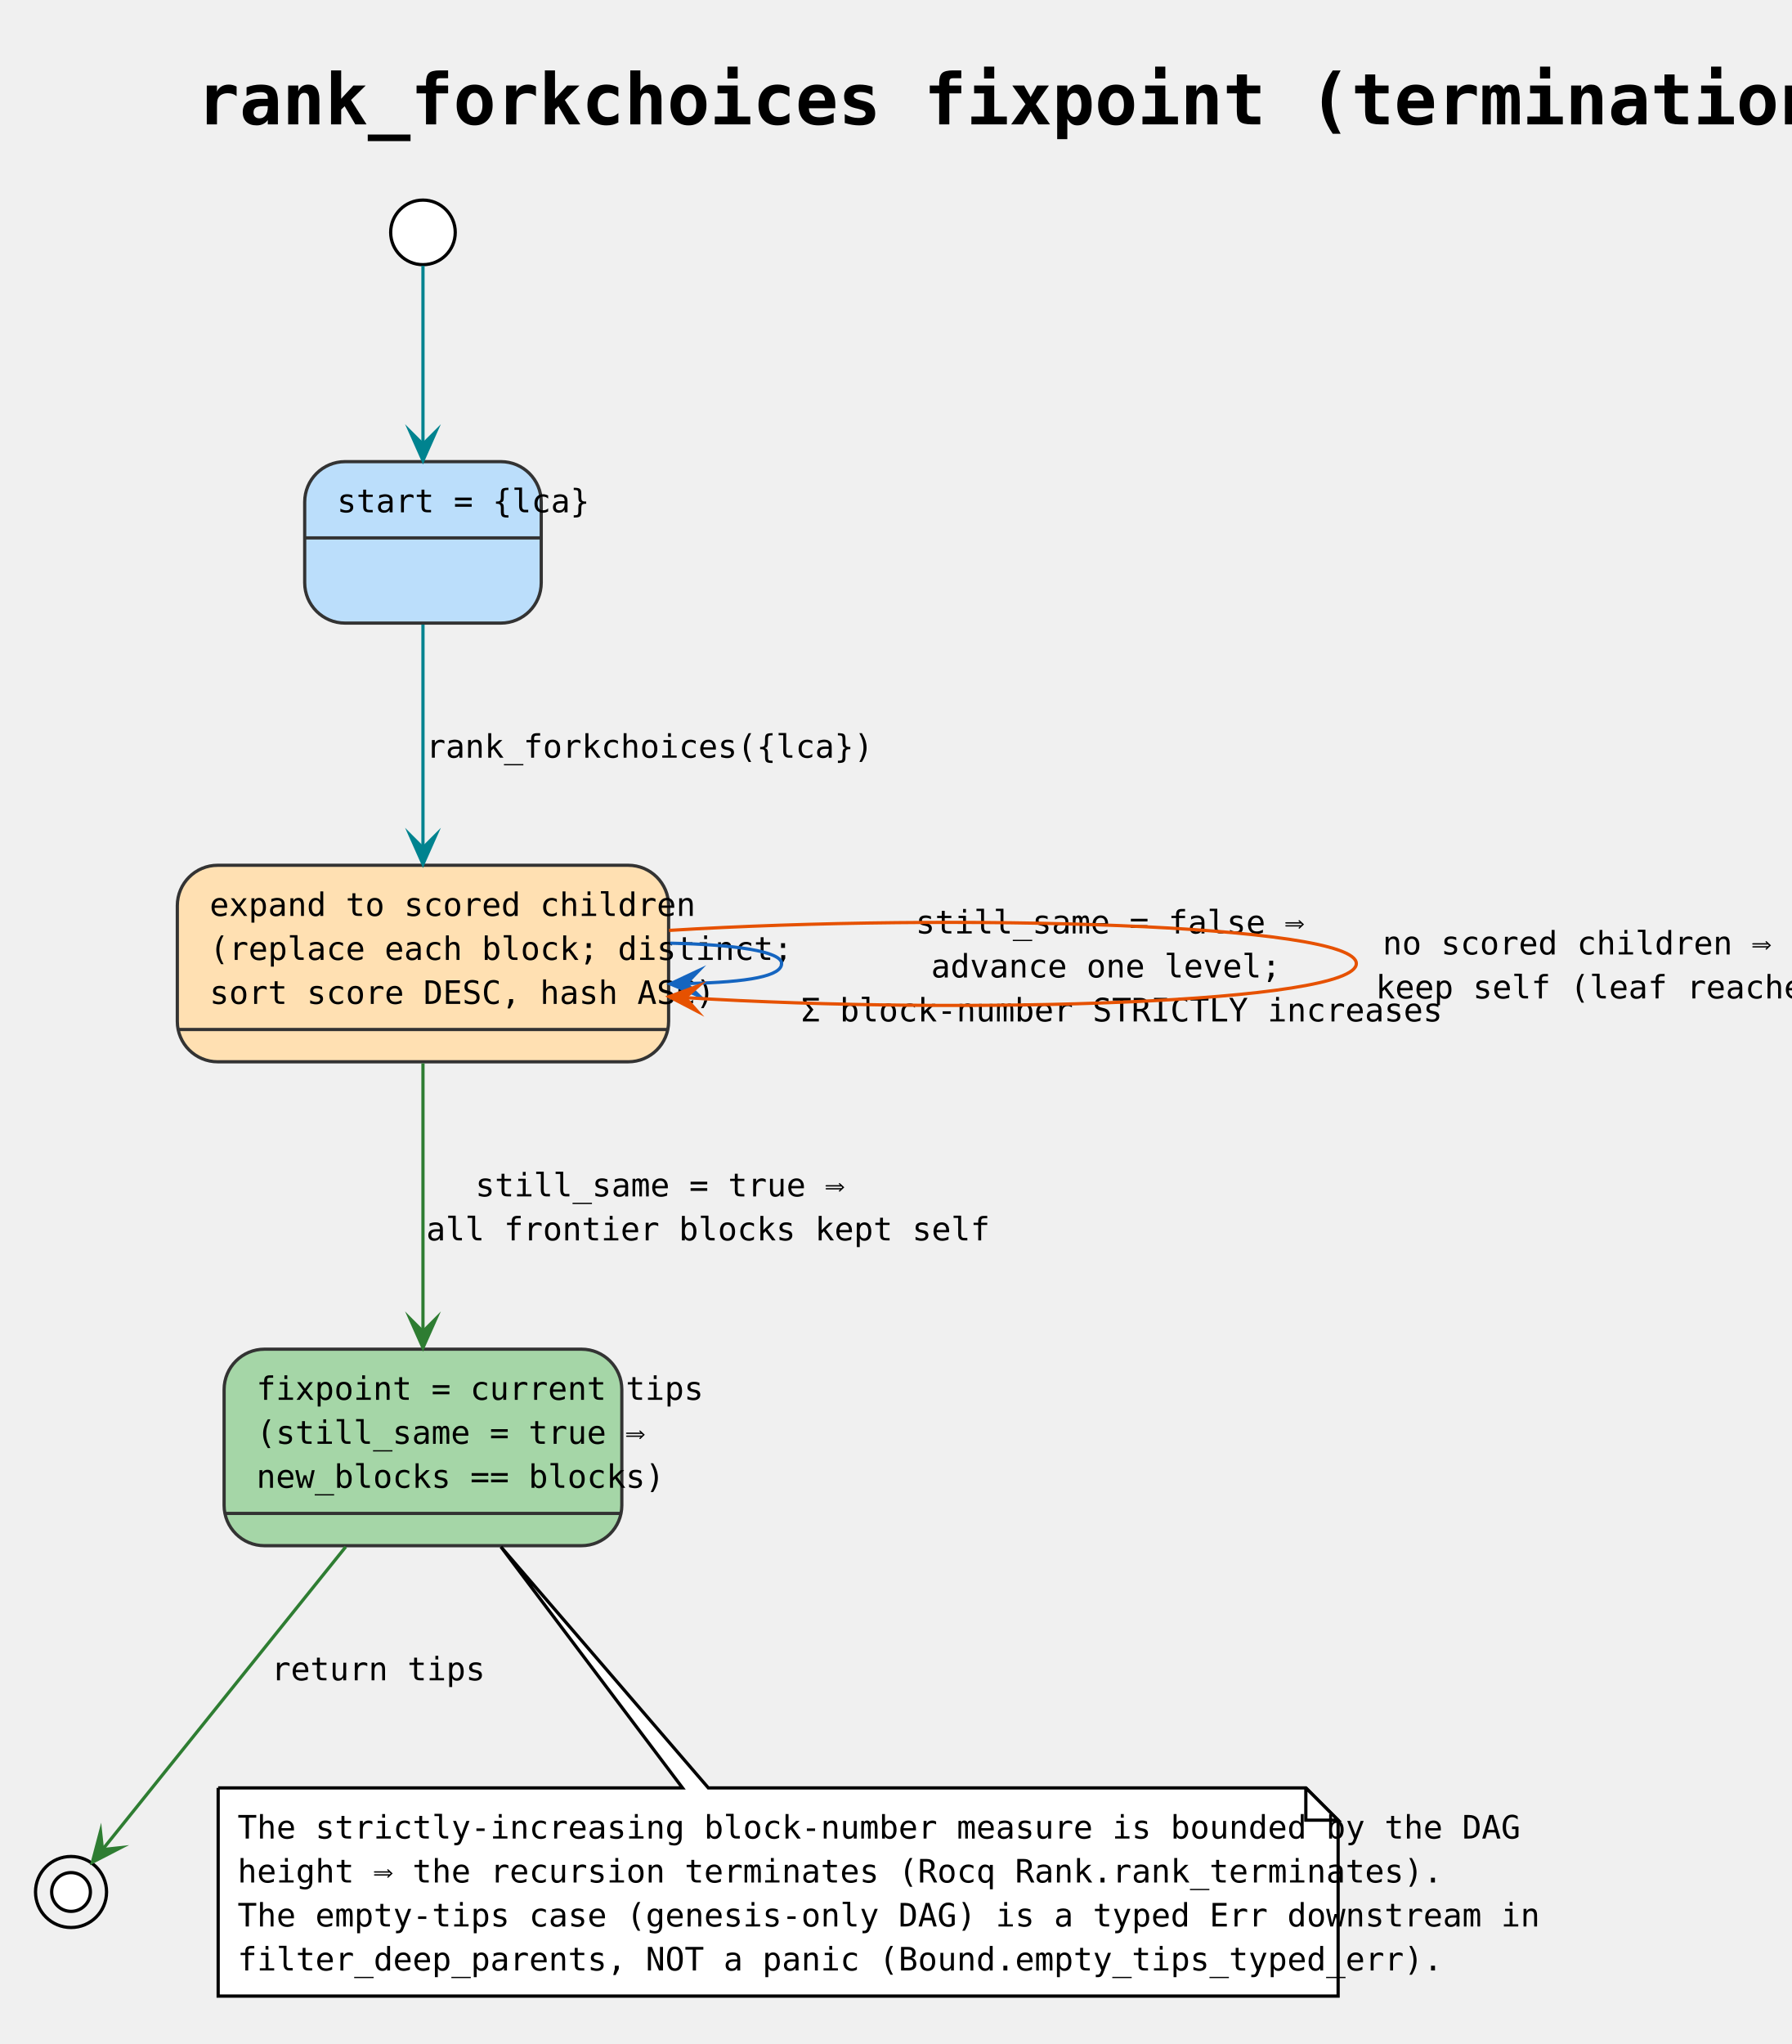
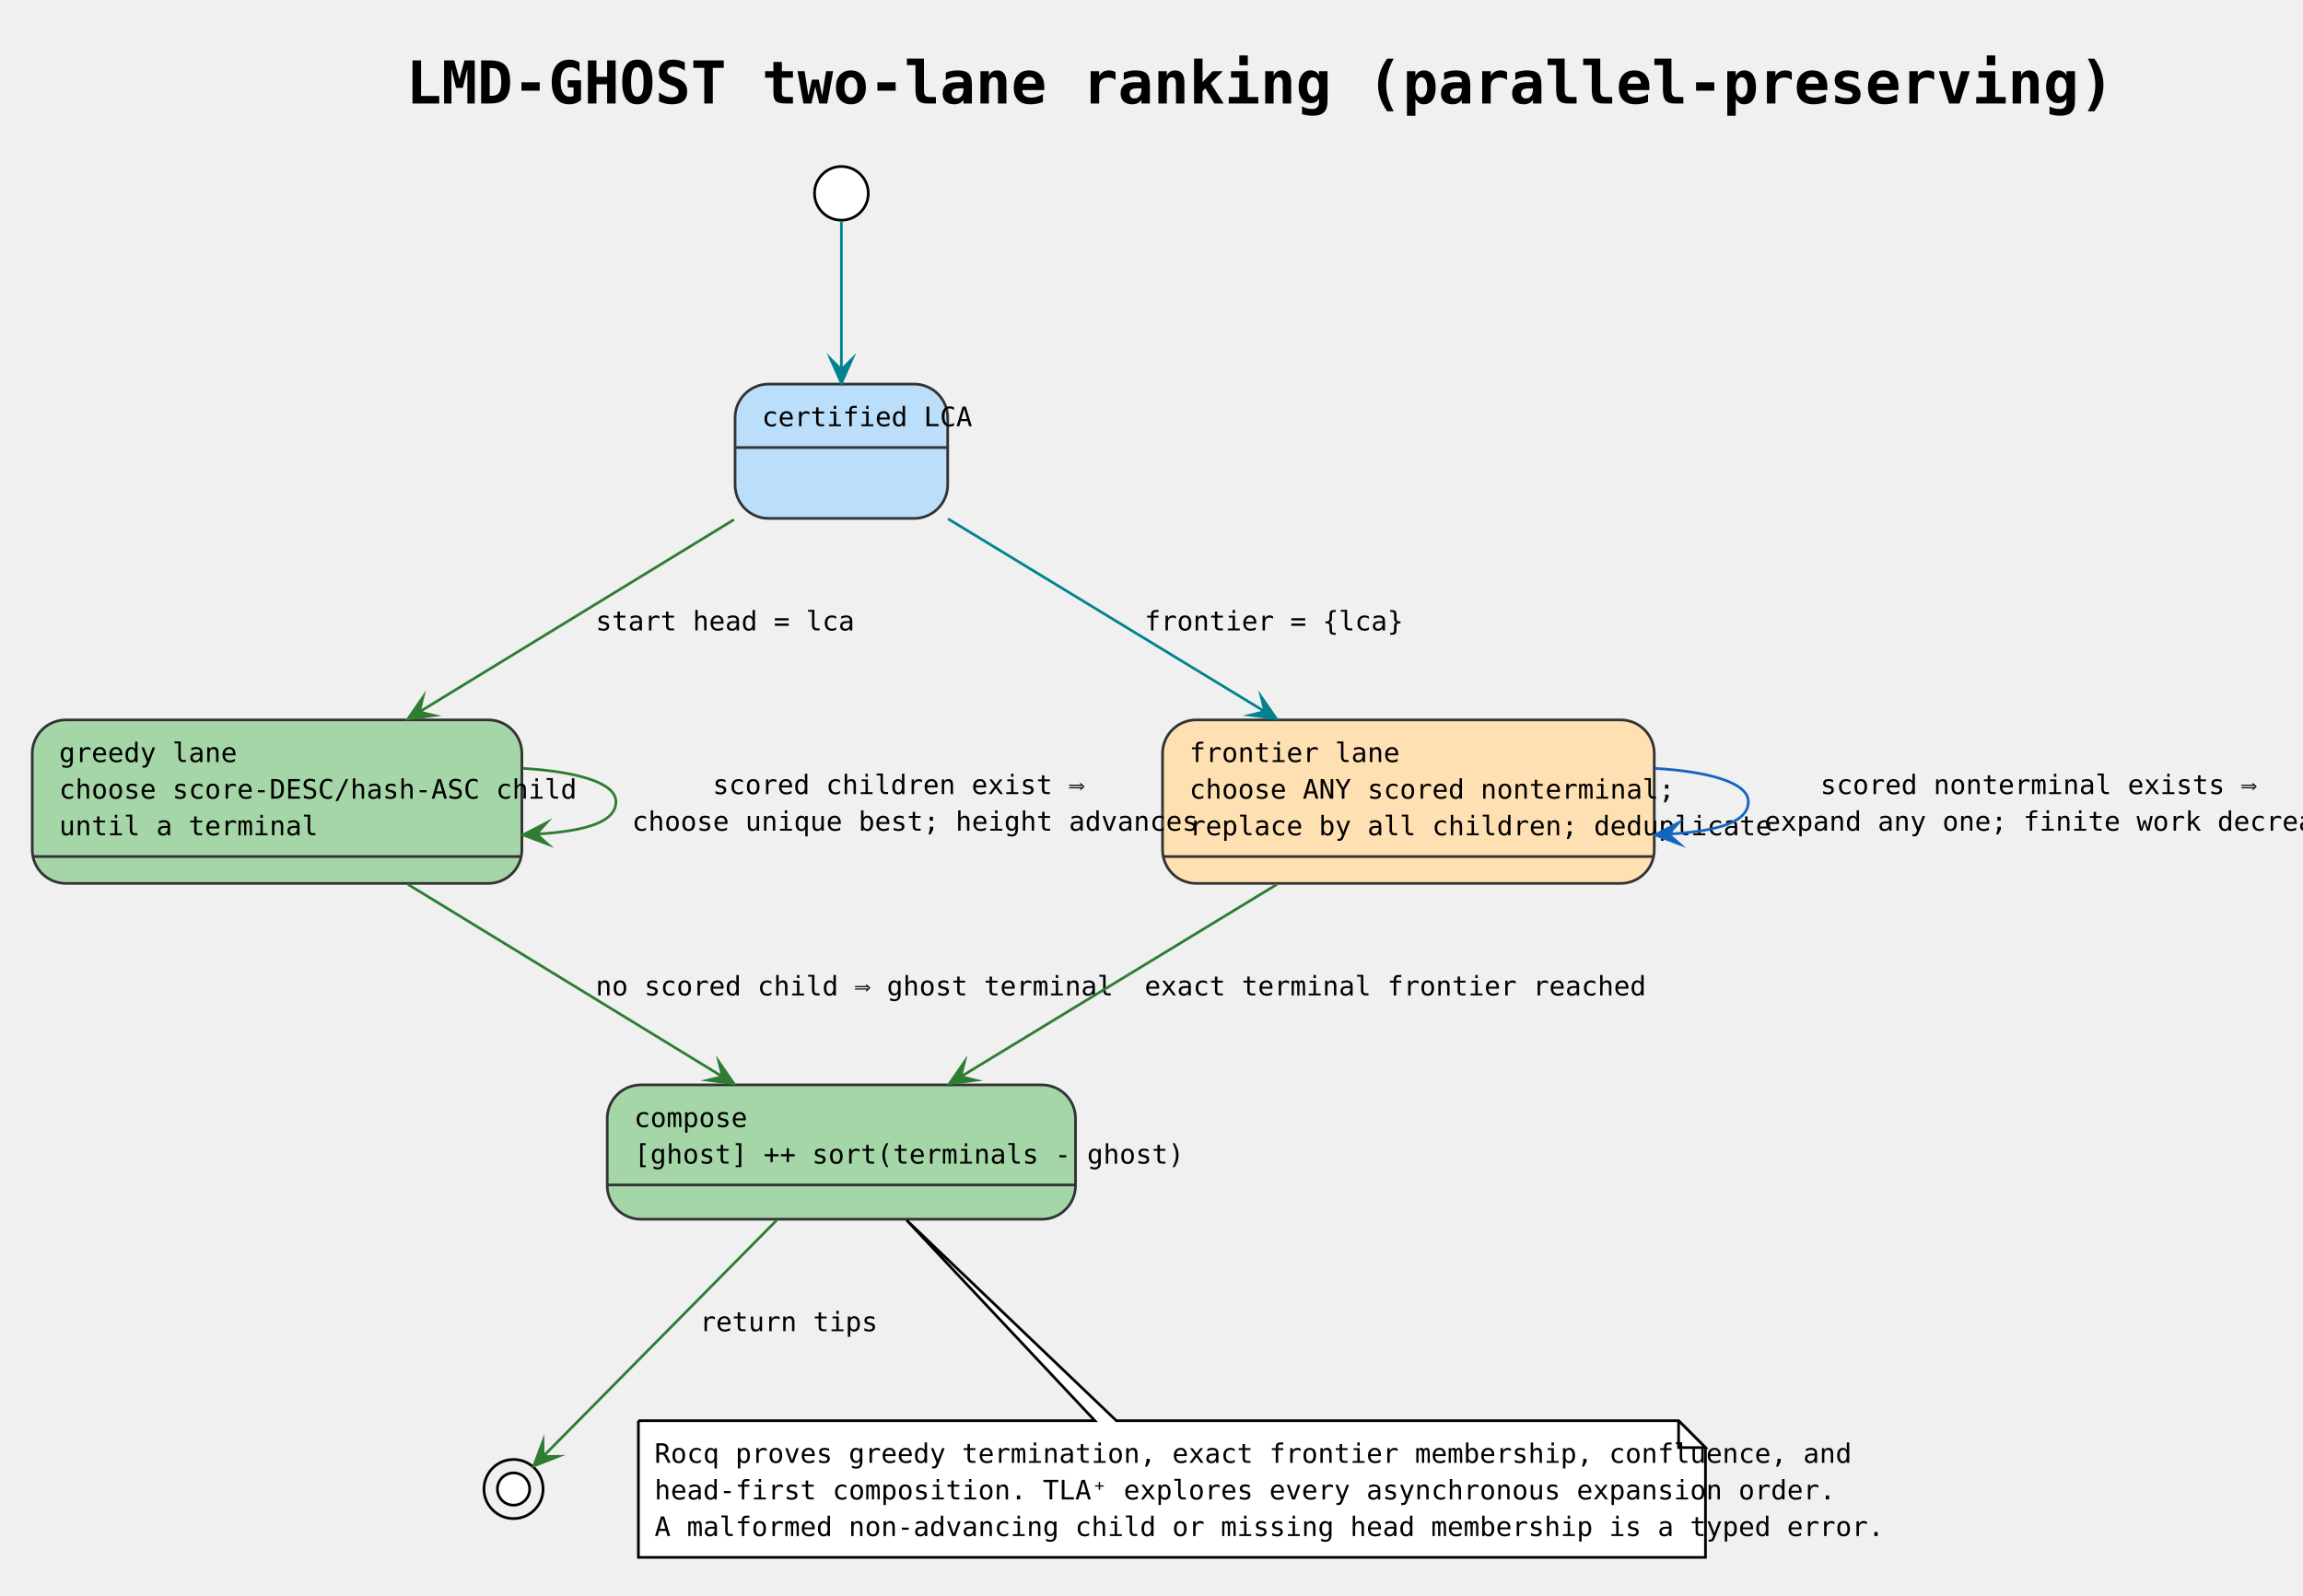
- <svg xmlns="http://www.w3.org/2000/svg" contentStyleType="text/css" data-diagram-type="STATE" height="633px" preserveAspectRatio="none" style="width:555px;height:633px;background:#FFFFFF;" version="1.1" viewBox="0 0 555 633" width="555px" zoomAndPan="magnify">
+ <svg xmlns="http://www.w3.org/2000/svg" contentStyleType="text/css" data-diagram-type="STATE" height="594px" preserveAspectRatio="none" style="width:857px;height:594px;background:#FFFFFF;" version="1.1" viewBox="0 0 857 594" width="857px" zoomAndPan="magnify">
  <defs />
  <g>
-     <g class="title" data-source-line="32">
-       <text fill="#000000" font-family="'monospace'" font-size="22" font-weight="700" lengthAdjust="spacing" textLength="431.685" x="60.917" y="38.518">rank_forkchoices fixpoint (termination)</text>
+     <g class="title" data-source-line="30">
+       <text fill="#000000" font-family="'monospace'" font-size="22" font-weight="700" lengthAdjust="spacing" textLength="553.478" x="151.086" y="38.518">LMD-GHOST two-lane ranking (parallel-preserving)</text>
    </g>
-     <g class="entity" data-qualified-name="Seed" data-source-line="44" id="ent0001">
-       <rect fill="#BBDEFB" height="50" rx="12.5" ry="12.5" style="stroke:#333333;stroke-width:1;" width="73.26" x="94.37" y="142.964" />
-       <line style="stroke:#333333;stroke-width:1;" x1="94.37" x2="167.63" y1="166.584" y2="166.584" />
-       <text fill="#000000" font-family="'monospace'" font-size="10" lengthAdjust="spacing" textLength="53.26" x="104.37" y="158.654">start = {lca}</text>
+     <g class="entity" data-qualified-name="Seed" data-source-line="42" id="ent0001">
+       <rect fill="#BBDEFB" height="50" rx="12.5" ry="12.5" style="stroke:#333333;stroke-width:1;" width="79.12" x="273.54" y="142.964" />
+       <line style="stroke:#333333;stroke-width:1;" x1="273.54" x2="352.66" y1="166.584" y2="166.584" />
+       <text fill="#000000" font-family="'monospace'" font-size="10" lengthAdjust="spacing" textLength="59.12" x="283.54" y="158.654">certified LCA</text>
    </g>
-     <g class="entity" data-qualified-name="Expand" data-source-line="45" id="ent0002">
-       <rect fill="#FFE0B2" height="60.86" rx="12.5" ry="12.5" style="stroke:#333333;stroke-width:1;" width="152.16" x="54.92" y="267.964" />
-       <line style="stroke:#333333;stroke-width:1;" x1="54.92" x2="207.08" y1="318.824" y2="318.824" />
-       <text fill="#000000" font-family="'monospace'" font-size="10" lengthAdjust="spacing" textLength="122.28" x="64.92" y="283.654">expand to scored children</text>
-       <text fill="#000000" font-family="'monospace'" font-size="10" lengthAdjust="spacing" textLength="132.16" x="64.92" y="297.274">(replace each block; distinct;</text>
-       <text fill="#000000" font-family="'monospace'" font-size="10" lengthAdjust="spacing" textLength="125.7" x="64.92" y="310.894">sort score DESC, hash ASC)</text>
+     <g class="entity" data-qualified-name="Greedy" data-source-line="43" id="ent0002">
+       <rect fill="#A5D6A7" height="60.86" rx="12.5" ry="12.5" style="stroke:#333333;stroke-width:1;" width="182.2" x="12" y="267.964" />
+       <line style="stroke:#333333;stroke-width:1;" x1="12" x2="194.2" y1="318.824" y2="318.824" />
+       <text fill="#000000" font-family="'monospace'" font-size="10" lengthAdjust="spacing" textLength="55.42" x="22" y="283.654">greedy lane</text>
+       <text fill="#000000" font-family="'monospace'" font-size="10" lengthAdjust="spacing" textLength="162.2" x="22" y="297.274">choose score-DESC/hash-ASC child</text>
+       <text fill="#000000" font-family="'monospace'" font-size="10" lengthAdjust="spacing" textLength="71.62" x="22" y="310.894">until a terminal</text>
    </g>
-     <g class="entity" data-qualified-name="Fix" data-source-line="46" id="ent0003">
-       <rect fill="#A5D6A7" height="60.86" rx="12.5" ry="12.5" style="stroke:#333333;stroke-width:1;" width="123.18" x="69.41" y="417.824" />
-       <line style="stroke:#333333;stroke-width:1;" x1="69.41" x2="192.59" y1="468.684" y2="468.684" />
-       <text fill="#000000" font-family="'monospace'" font-size="10" lengthAdjust="spacing" textLength="101.2" x="79.41" y="433.514">fixpoint = current tips</text>
-       <text fill="#000000" font-family="'monospace'" font-size="10" lengthAdjust="spacing" textLength="96.386" x="79.41" y="447.134">(still_same = true ⟹</text>
-       <text fill="#000000" font-family="'monospace'" font-size="10" lengthAdjust="spacing" textLength="103.18" x="79.41" y="460.754">new_blocks == blocks)</text>
+     <g class="entity" data-qualified-name="Expand" data-source-line="44" id="ent0003">
+       <rect fill="#FFE0B2" height="60.86" rx="12.5" ry="12.5" style="stroke:#333333;stroke-width:1;" width="182.98" x="432.61" y="267.964" />
+       <line style="stroke:#333333;stroke-width:1;" x1="432.61" x2="615.59" y1="318.824" y2="318.824" />
+       <text fill="#000000" font-family="'monospace'" font-size="10" lengthAdjust="spacing" textLength="58.37" x="442.61" y="283.654">frontier lane</text>
+       <text fill="#000000" font-family="'monospace'" font-size="10" lengthAdjust="spacing" textLength="153.29" x="442.61" y="297.274">choose ANY scored nonterminal;</text>
+       <text fill="#000000" font-family="'monospace'" font-size="10" lengthAdjust="spacing" textLength="162.98" x="442.61" y="310.894">replace by all children; deduplicate</text>
    </g>
-     <g class="start_entity" data-qualified-name=".start." data-source-line="48" id="ent0004">
-       <ellipse cx="131" cy="71.964" fill="#FFFFFF" rx="10" ry="10" style="stroke:#000000;stroke-width:1;" />
+     <g class="entity" data-qualified-name="Fix" data-source-line="45" id="ent0004">
+       <rect fill="#A5D6A7" height="50" rx="12.5" ry="12.5" style="stroke:#333333;stroke-width:1;" width="174.25" x="225.97" y="403.824" />
+       <line style="stroke:#333333;stroke-width:1;" x1="225.97" x2="400.22" y1="441.064" y2="441.064" />
+       <text fill="#000000" font-family="'monospace'" font-size="10" lengthAdjust="spacing" textLength="42.83" x="235.97" y="419.514">compose</text>
+       <text fill="#000000" font-family="'monospace'" font-size="10" lengthAdjust="spacing" textLength="154.25" x="235.97" y="433.134">[ghost] ++ sort(terminals - ghost)</text>
    </g>
-     <g class="end_entity" data-qualified-name=".end." data-source-line="53" id="ent0010">
-       <ellipse cx="22" cy="585.924" fill="none" rx="11" ry="11" style="stroke:#000000;stroke-width:1;" />
-       <ellipse cx="22" cy="585.924" fill="#FFFFFF" rx="6" ry="6" style="stroke:#000000;stroke-width:1;" />
+     <g class="start_entity" data-qualified-name=".start." data-source-line="47" id="ent0005">
+       <ellipse cx="313.1" cy="71.964" fill="#FFFFFF" rx="10" ry="10" style="stroke:#000000;stroke-width:1;" />
    </g>
-     <g class="entity" data-qualified-name="GMN12" data-source-line="56" id="ent0013">
-       <path d="M67.57,553.684 L67.57,618.164 A0,0 0 0 0 67.57,618.164 L414.44,618.164 A0,0 0 0 0 414.44,618.164 L414.44,563.684 L404.44,553.684 L219.38,553.684 L155.14,479.024 L211.38,553.684 L67.57,553.684 A0,0 0 0 0 67.57,553.684" fill="#FFFFFF" style="stroke:#000000;stroke-width:1;" />
-       <path d="M404.44,553.684 L404.44,563.684 L414.44,563.684 L404.44,553.684" fill="#FFFFFF" style="stroke:#000000;stroke-width:1;" />
-       <text fill="#000000" font-family="'monospace'" font-size="10" lengthAdjust="spacing" textLength="325.87" x="73.57" y="569.374">The strictly-increasing block-number measure is bounded by the DAG</text>
-       <text fill="#000000" font-family="'monospace'" font-size="10" lengthAdjust="spacing" textLength="306.096" x="73.57" y="582.994">height ⟹ the recursion terminates (Rocq Rank.rank_terminates).</text>
-       <text fill="#000000" font-family="'monospace'" font-size="10" lengthAdjust="spacing" textLength="321.87" x="73.57" y="596.614">The empty-tips case (genesis-only DAG) is a typed Err downstream in</text>
-       <text fill="#000000" font-family="'monospace'" font-size="10" lengthAdjust="spacing" textLength="298.8" x="73.57" y="610.234">filter_deep_parents, NOT a panic (Bound.empty_tips_typed_err).</text>
+     <g class="end_entity" data-qualified-name=".end." data-source-line="54" id="ent0013">
+       <ellipse cx="191.1" cy="554.254" fill="none" rx="11" ry="11" style="stroke:#000000;stroke-width:1;" />
+       <ellipse cx="191.1" cy="554.254" fill="#FFFFFF" rx="6" ry="6" style="stroke:#000000;stroke-width:1;" />
    </g>
-     <g class="link" data-entity-1="ent0004" data-entity-2="ent0001" data-link-type="dependency" data-source-line="48" id="lnk5">
-       <path d="M131,82.324 C131,96.254 131,117.914 131,137.614" fill="none" id="*start*-to-Seed" style="stroke:#00838F;stroke-width:1;" />
-       <polygon fill="#00838F" points="131,142.614,135,133.614,131,137.614,127,133.614,131,142.614" style="stroke:#00838F;stroke-width:1;stroke-linejoin:miter;stroke-miterlimit:10;" />
+     <g class="entity" data-qualified-name="GMN15" data-source-line="57" id="ent0016">
+       <path d="M237.56,528.824 L237.56,579.684 A0,0 0 0 0 237.56,579.684 L634.64,579.684 A0,0 0 0 0 634.64,579.684 L634.64,538.824 L624.64,528.824 L415.43,528.824 L337.4,454.214 L407.43,528.824 L237.56,528.824 A0,0 0 0 0 237.56,528.824" fill="#FFFFFF" style="stroke:#000000;stroke-width:1;" />
+       <path d="M624.64,528.824 L624.64,538.824 L634.64,538.824 L624.64,528.824" fill="#FFFFFF" style="stroke:#000000;stroke-width:1;" />
+       <text fill="#000000" font-family="'monospace'" font-size="10" lengthAdjust="spacing" textLength="362.33" x="243.56" y="544.514">Rocq proves greedy termination, exact frontier membership, confluence, and</text>
+       <text fill="#000000" font-family="'monospace'" font-size="10" lengthAdjust="spacing" textLength="354.14" x="243.56" y="558.134">head-first composition. TLA⁺ explores every asynchronous expansion order.</text>
+       <text fill="#000000" font-family="'monospace'" font-size="10" lengthAdjust="spacing" textLength="376.08" x="243.56" y="571.754">A malformed non-advancing child or missing head membership is a typed error.</text>
    </g>
-     <g class="link" data-entity-1="ent0001" data-entity-2="ent0002" data-link-type="dependency" data-source-line="49" id="lnk6">
-       <path d="M131,193.424 C131,214.534 131,240.084 131,262.604" fill="none" id="Seed-to-Expand" style="stroke:#00838F;stroke-width:1;" />
-       <polygon fill="#00838F" points="131,267.604,135,258.604,131,262.604,127,258.604,131,267.604" style="stroke:#00838F;stroke-width:1;stroke-linejoin:miter;stroke-miterlimit:10;" />
-       <text fill="#000000" font-family="'monospace'" font-size="10" lengthAdjust="spacing" textLength="106.09" x="132" y="234.654">rank_forkchoices({lca})</text>
+     <g class="link" data-entity-1="ent0005" data-entity-2="ent0001" data-link-type="dependency" data-source-line="47" id="lnk6">
+       <path d="M313.1,82.324 C313.1,96.254 313.1,117.914 313.1,137.614" fill="none" id="*start*-to-Seed" style="stroke:#00838F;stroke-width:1;" />
+       <polygon fill="#00838F" points="313.1,142.614,317.1,133.614,313.1,137.614,309.1,133.614,313.1,142.614" style="stroke:#00838F;stroke-width:1;stroke-linejoin:miter;stroke-miterlimit:10;" />
    </g>
-     <g class="link" data-entity-1="ent0002" data-entity-2="ent0002" data-link-type="dependency" data-source-line="50" id="lnk7">
-       <path d="M207.58,292.094 C227.27,292.494 242.08,294.594 242.08,298.394 C242.08,302.194 232.269,304.192 212.579,304.592" fill="none" id="Expand-to-Expand" style="stroke:#1565C0;stroke-width:1;" />
-       <polygon fill="#1565C0" points="207.58,304.694,216.659,308.51,212.579,304.592,216.497,300.512,207.58,304.694" style="stroke:#1565C0;stroke-width:1;stroke-linejoin:miter;stroke-miterlimit:10;" />
-       <text fill="#000000" font-family="'monospace'" font-size="10" lengthAdjust="spacing" textLength="95.886" x="283.582" y="289.084">still_same = false ⟹</text>
-       <text fill="#000000" font-family="'monospace'" font-size="10" lengthAdjust="spacing" textLength="86.34" x="288.355" y="302.704">advance one level;</text>
-       <text fill="#000000" font-family="'monospace'" font-size="10" lengthAdjust="spacing" textLength="166.89" x="248.08" y="316.324">Σ block-number STRICTLY increases</text>
+     <g class="link" data-entity-1="ent0001" data-entity-2="ent0002" data-link-type="dependency" data-source-line="48" id="lnk7">
+       <path d="M273.11,193.424 C238.6,214.534 192.906,242.476 156.066,264.996" fill="none" id="Seed-to-Greedy" style="stroke:#2E7D32;stroke-width:1;" />
+       <polygon fill="#2E7D32" points="151.8,267.604,161.565,266.323,156.066,264.996,157.393,259.497,151.8,267.604" style="stroke:#2E7D32;stroke-width:1;stroke-linejoin:miter;stroke-miterlimit:10;" />
+       <text fill="#000000" font-family="'monospace'" font-size="10" lengthAdjust="spacing" textLength="71.84" x="221.67" y="234.654">start head = lca</text>
    </g>
-     <g class="link" data-entity-1="ent0002" data-entity-2="ent0002" data-link-type="dependency" data-source-line="51" id="lnk8">
-       <path d="M207.25,288.134 C295.22,282.734 420.08,286.154 420.08,298.394 C420.08,310.634 300.211,314.36 212.241,308.96" fill="none" id="Expand-to-Expand-1" style="stroke:#E65100;stroke-width:1;" />
-       <polygon fill="#E65100" points="207.25,308.654,215.988,313.198,212.241,308.96,216.478,305.213,207.25,308.654" style="stroke:#E65100;stroke-width:1;stroke-linejoin:miter;stroke-miterlimit:10;" />
-       <text fill="#000000" font-family="'monospace'" font-size="10" lengthAdjust="spacing" textLength="104.166" x="428.217" y="295.584">no scored children ⟹</text>
-       <text fill="#000000" font-family="'monospace'" font-size="10" lengthAdjust="spacing" textLength="108.44" x="426.08" y="309.204">keep self (leaf reached)</text>
+     <g class="link" data-entity-1="ent0001" data-entity-2="ent0003" data-link-type="dependency" data-source-line="49" id="lnk8">
+       <path d="M352.79,193.124 C387.41,214.194 433.499,242.244 470.659,264.864" fill="none" id="Seed-to-Expand" style="stroke:#00838F;stroke-width:1;" />
+       <polygon fill="#00838F" points="474.93,267.464,469.322,259.368,470.659,264.864,465.162,266.201,474.93,267.464" style="stroke:#00838F;stroke-width:1;stroke-linejoin:miter;stroke-miterlimit:10;" />
+       <text fill="#000000" font-family="'monospace'" font-size="10" lengthAdjust="spacing" textLength="67.27" x="425.93" y="234.654">frontier = {lca}</text>
    </g>
-     <g class="link" data-entity-1="ent0002" data-entity-2="ent0003" data-link-type="dependency" data-source-line="52" id="lnk9">
-       <path d="M131,329.314 C131,354.964 131,386.734 131,412.374" fill="none" id="Expand-to-Fix" style="stroke:#2E7D32;stroke-width:1;" />
-       <polygon fill="#2E7D32" points="131,417.374,135,408.374,131,412.374,127,408.374,131,417.374" style="stroke:#2E7D32;stroke-width:1;stroke-linejoin:miter;stroke-miterlimit:10;" />
-       <text fill="#000000" font-family="'monospace'" font-size="10" lengthAdjust="spacing" textLength="93.386" x="147.222" y="370.514">still_same = true ⟹</text>
-       <text fill="#000000" font-family="'monospace'" font-size="10" lengthAdjust="spacing" textLength="123.83" x="132" y="384.134">all frontier blocks kept self</text>
+     <g class="link" data-entity-1="ent0002" data-entity-2="ent0002" data-link-type="dependency" data-source-line="50" id="lnk9">
+       <path d="M194.63,286.014 C214.65,287.204 229.2,291.334 229.2,298.394 C229.2,305.464 219.641,309.287 199.621,310.477" fill="none" id="Greedy-to-Greedy" style="stroke:#2E7D32;stroke-width:1;" />
+       <polygon fill="#2E7D32" points="194.63,310.774,203.851,314.233,199.621,310.477,203.377,306.247,194.63,310.774" style="stroke:#2E7D32;stroke-width:1;stroke-linejoin:miter;stroke-miterlimit:10;" />
+       <text fill="#000000" font-family="'monospace'" font-size="10" lengthAdjust="spacing" textLength="113.846" x="265.222" y="295.584">scored children exist ⟹</text>
+       <text fill="#000000" font-family="'monospace'" font-size="10" lengthAdjust="spacing" textLength="173.89" x="235.2" y="309.204">choose unique best; height advances</text>
    </g>
-     <g class="link" data-entity-1="ent0003" data-entity-2="ent0010" data-link-type="dependency" data-source-line="53" id="lnk11">
-       <path d="M107.08,479.024 C81.89,510.384 46.941,553.886 31.741,572.806" fill="none" id="Fix-to-*end*" style="stroke:#2E7D32;stroke-width:1;" />
-       <polygon fill="#2E7D32" points="28.61,576.704,37.365,572.193,31.741,572.806,31.128,567.183,28.61,576.704" style="stroke:#2E7D32;stroke-width:1;stroke-linejoin:miter;stroke-miterlimit:10;" />
-       <text fill="#000000" font-family="'monospace'" font-size="10" lengthAdjust="spacing" textLength="49.6" x="84.03" y="520.374">return tips</text>
+     <g class="link" data-entity-1="ent0003" data-entity-2="ent0003" data-link-type="dependency" data-source-line="51" id="lnk10">
+       <path d="M615.91,286.014 C636,287.204 650.59,291.334 650.59,298.394 C650.59,305.464 640.991,309.288 620.901,310.478" fill="none" id="Expand-to-Expand" style="stroke:#1565C0;stroke-width:1;" />
+       <polygon fill="#1565C0" points="615.91,310.774,625.131,314.235,620.901,310.478,624.658,306.249,615.91,310.774" style="stroke:#1565C0;stroke-width:1;stroke-linejoin:miter;stroke-miterlimit:10;" />
+       <text fill="#000000" font-family="'monospace'" font-size="10" lengthAdjust="spacing" textLength="138.486" x="677.377" y="295.584">scored nonterminal exists ⟹</text>
+       <text fill="#000000" font-family="'monospace'" font-size="10" lengthAdjust="spacing" textLength="180.06" x="656.59" y="309.204">expand any one; finite work decreases</text>
+     </g>
+     <g class="link" data-entity-1="ent0002" data-entity-2="ent0004" data-link-type="dependency" data-source-line="52" id="lnk11">
+       <path d="M151.81,329.184 C188.64,351.704 234.334,379.656 268.844,400.756" fill="none" id="Greedy-to-Fix" style="stroke:#2E7D32;stroke-width:1;" />
+       <polygon fill="#2E7D32" points="273.11,403.364,267.518,395.257,268.844,400.756,263.345,402.082,273.11,403.364" style="stroke:#2E7D32;stroke-width:1;stroke-linejoin:miter;stroke-miterlimit:10;" />
+       <text fill="#000000" font-family="'monospace'" font-size="10" lengthAdjust="spacing" textLength="159.876" x="221.67" y="370.514">no scored child ⟹ ghost terminal</text>
+     </g>
+     <g class="link" data-entity-1="ent0003" data-entity-2="ent0004" data-link-type="dependency" data-source-line="53" id="lnk12">
+       <path d="M475.16,329.184 C438.15,351.704 392.231,379.665 357.551,400.765" fill="none" id="Expand-to-Fix" style="stroke:#2E7D32;stroke-width:1;" />
+       <polygon fill="#2E7D32" points="353.28,403.364,363.048,402.103,357.551,400.765,358.89,395.269,353.28,403.364" style="stroke:#2E7D32;stroke-width:1;stroke-linejoin:miter;stroke-miterlimit:10;" />
+       <text fill="#000000" font-family="'monospace'" font-size="10" lengthAdjust="spacing" textLength="146.34" x="425.93" y="370.514">exact terminal frontier reached</text>
+     </g>
+     <g class="link" data-entity-1="ent0004" data-entity-2="ent0013" data-link-type="dependency" data-source-line="54" id="lnk14">
+       <path d="M289,454.214 C260.94,482.594 219.725,524.298 202.105,542.128" fill="none" id="Fix-to-*end*" style="stroke:#2E7D32;stroke-width:1;" />
+       <polygon fill="#2E7D32" points="198.59,545.684,207.761,542.094,202.105,542.128,202.071,536.471,198.59,545.684" style="stroke:#2E7D32;stroke-width:1;stroke-linejoin:miter;stroke-miterlimit:10;" />
+       <text fill="#000000" font-family="'monospace'" font-size="10" lengthAdjust="spacing" textLength="49.6" x="260.4" y="495.514">return tips</text>
    </g>
  </g>
</svg>
